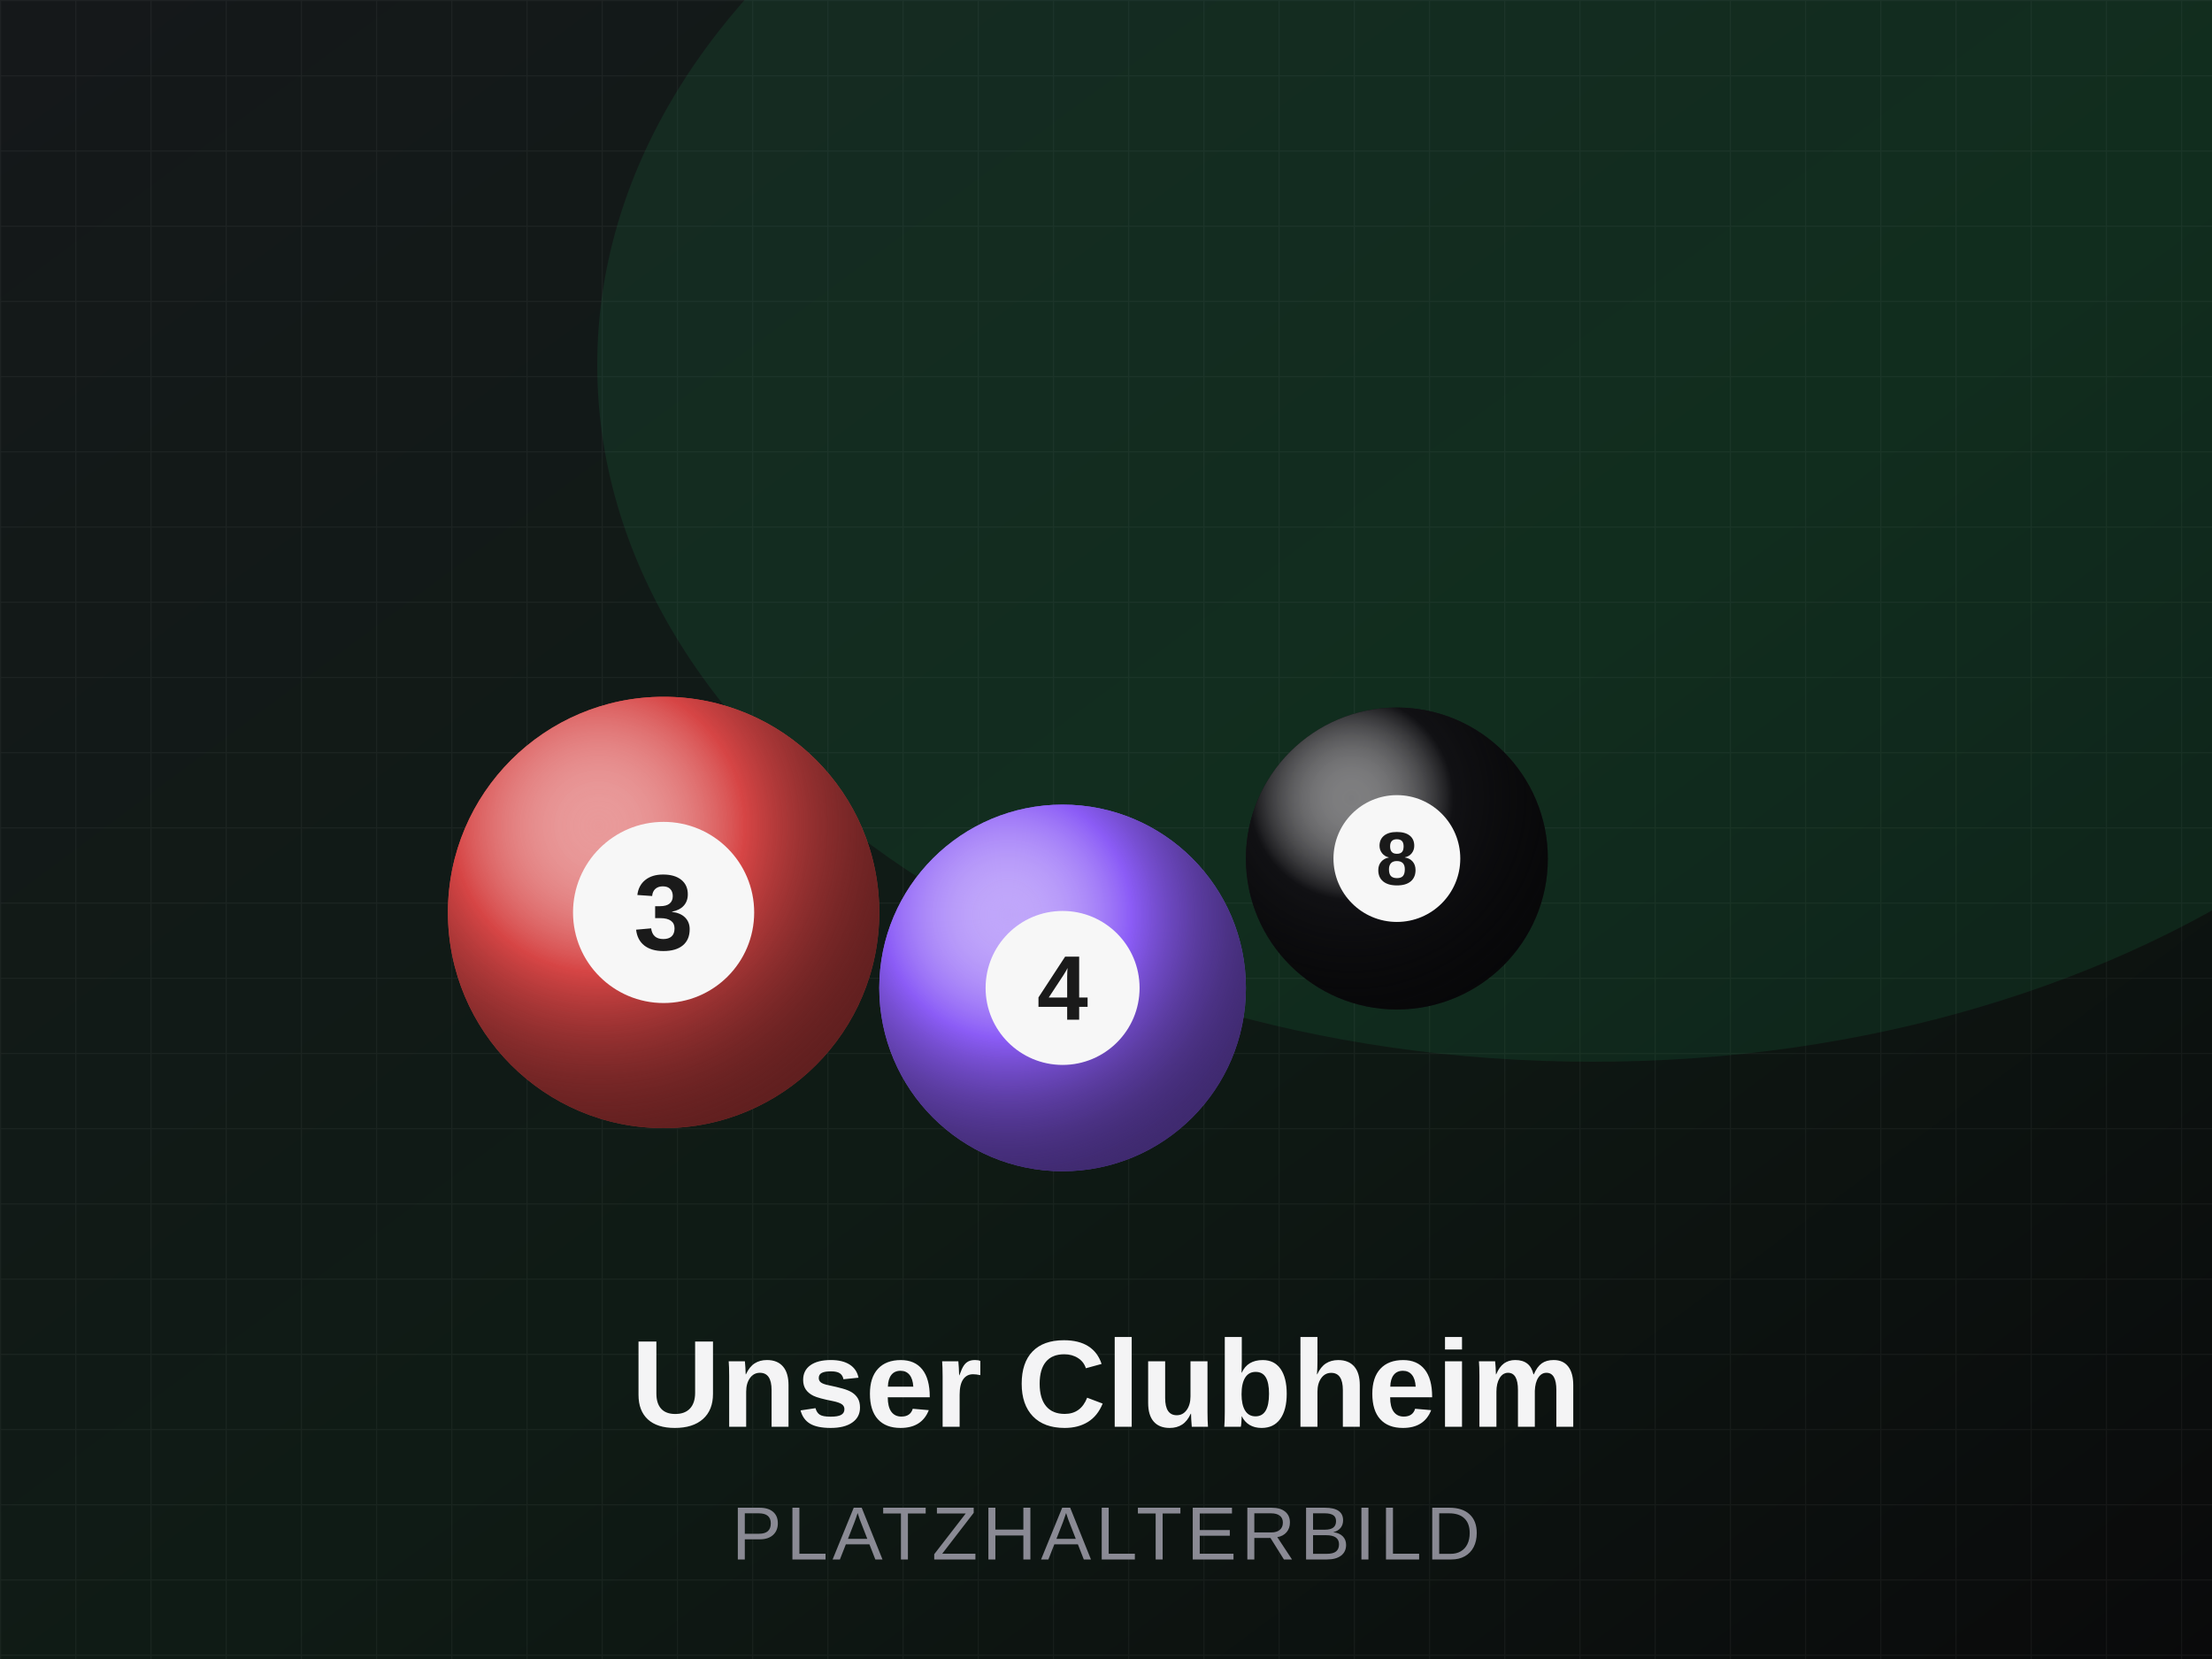
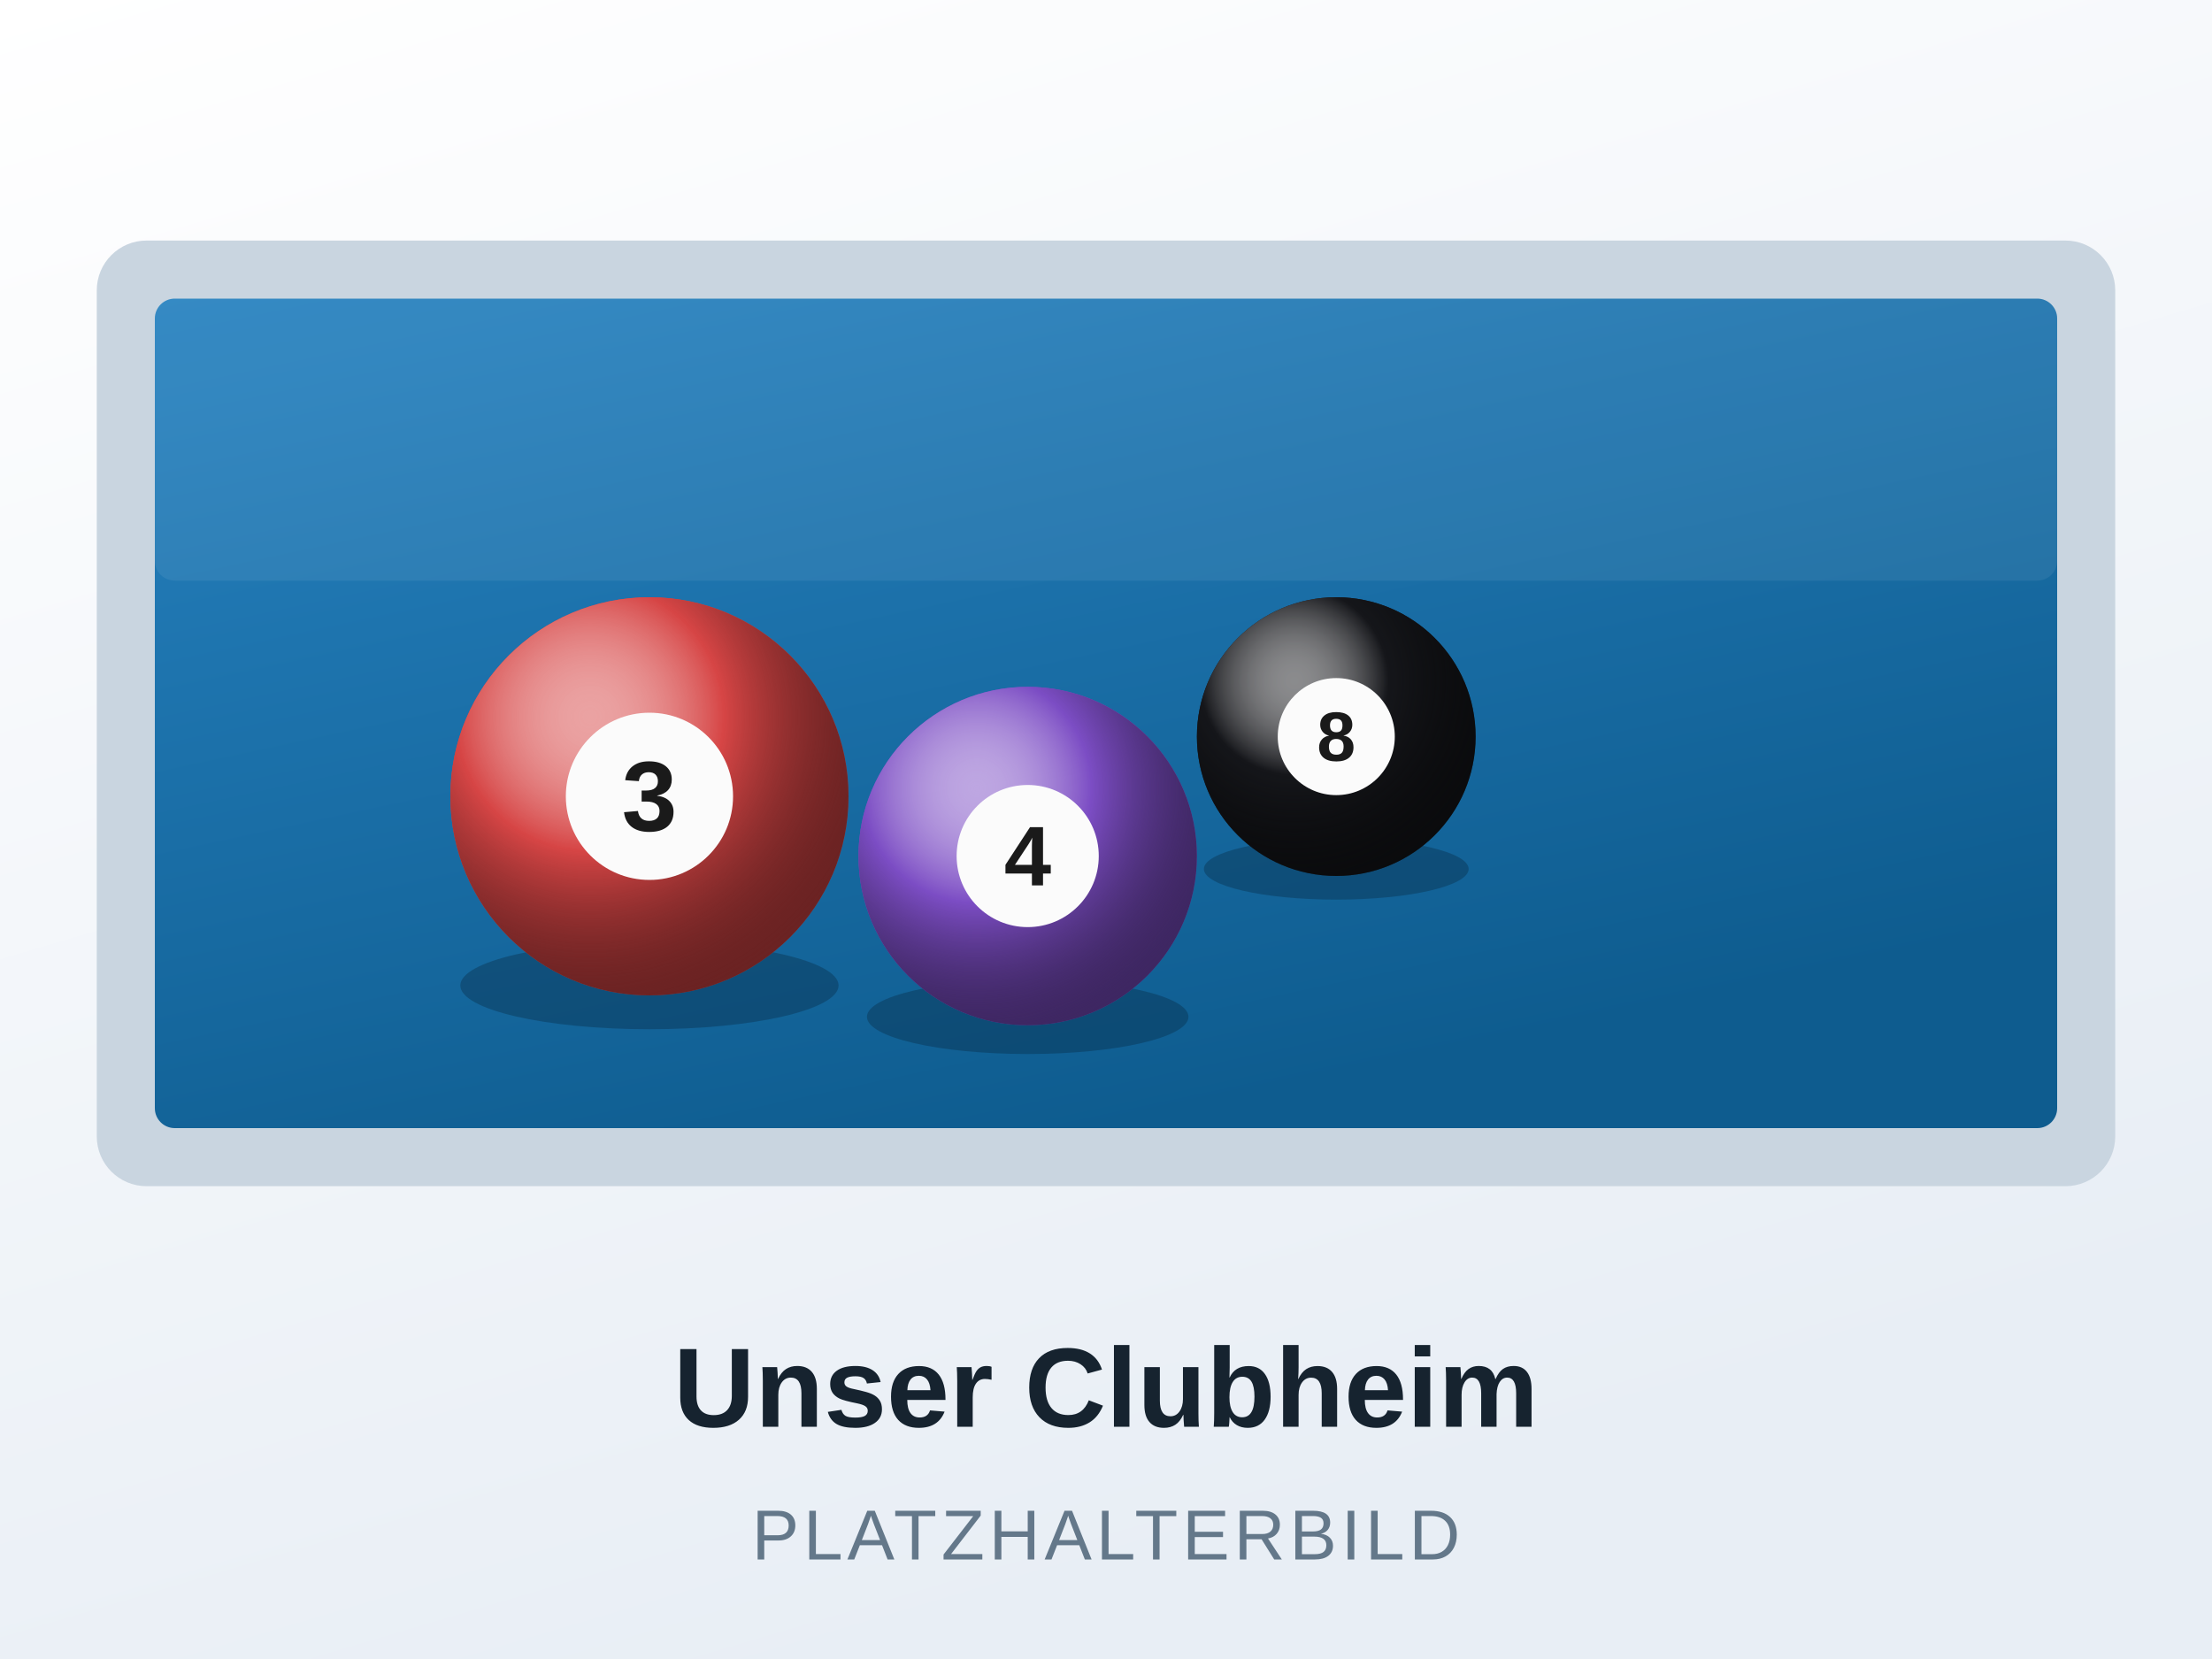
<svg xmlns="http://www.w3.org/2000/svg" viewBox="0 0 1000 750" width="1000" height="750" role="img" aria-label="Unser Clubheim">
  <defs>
-     <linearGradient id="bg" x1="0" y1="0" x2="1" y2="1">
-       <stop offset="0%" stop-color="#15181a" />
-       <stop offset="55%" stop-color="#0f1b15" />
-       <stop offset="100%" stop-color="#0a0a0b" />
+     <linearGradient id="bg" x1="0" y1="0" x2="0.4" y2="1">
+       <stop offset="0%" stop-color="#ffffff" />
+       <stop offset="100%" stop-color="#e8eef5" />
    </linearGradient>
-     <pattern id="grid" width="34" height="34" patternUnits="userSpaceOnUse">
-       <path d="M34 0H0V34" fill="none" stroke="#ffffff" stroke-opacity=".045" stroke-width="1" />
-     </pattern>
+     <linearGradient id="cloth" x1="0" y1="0" x2="0.5" y2="1">
+       <stop offset="0%" stop-color="#2782c0" />
+       <stop offset="100%" stop-color="#0e5c8f" />
+     </linearGradient>
  </defs>
  <rect width="1000" height="750" fill="url(#bg)" />
-   <rect width="1000" height="750" fill="url(#grid)" />
-   <ellipse cx="720" cy="165" rx="450" ry="315" fill="#1fa463" fill-opacity=".13" />
+   <rect x="43.75" y="108.75" width="912.5" height="427.5" rx="22.5" fill="#c9d5e0" />
+   <rect x="70" y="135" width="860" height="375" rx="9" fill="url(#cloth)" />
+   <rect x="70" y="135" width="860" height="127.5" rx="9" fill="#ffffff" fill-opacity=".07" />
  <defs>
    <radialGradient id="g7" cx="35%" cy="30%" r="75%">
-       <stop offset="0%" stop-color="#ffffff" stop-opacity=".45" />
+       <stop offset="0%" stop-color="#ffffff" stop-opacity=".5" />
      <stop offset="45%" stop-color="#d64545" />
-       <stop offset="100%" stop-color="#000000" stop-opacity=".55" />
+       <stop offset="100%" stop-color="#000000" stop-opacity=".5" />
    </radialGradient>
    <clipPath id="clip7">
-       <circle cx="300" cy="412.5" r="97.5" />
+       <circle cx="293.6" cy="360" r="90" />
    </clipPath>
  </defs>
-   <circle cx="300" cy="412.5" r="97.5" fill="#d64545" />
-   <circle cx="300" cy="412.5" r="97.5" fill="url(#g7)" />
-   <circle cx="300" cy="412.5" r="40.95" fill="#f7f7f7" />
-   <text x="300" y="412.5" fill="#1a1a1a" font-family="Segoe UI, Arial, sans-serif" font-size="48.75" font-weight="700" text-anchor="middle" dominant-baseline="central">3</text>
+   <ellipse cx="293.6" cy="445.5" rx="85.5" ry="19.8" fill="#06263d" fill-opacity=".35" />
+   <circle cx="293.6" cy="360" r="90" fill="#d64545" />
+   <circle cx="293.6" cy="360" r="90" fill="url(#g7)" />
+   <circle cx="293.6" cy="360" r="37.8" fill="#fbfbfb" />
+   <text x="293.6" y="360" fill="#1a1a1a" font-family="Segoe UI, Arial, sans-serif" font-size="45" font-weight="700" text-anchor="middle" dominant-baseline="central">3</text>
  <defs>
    <radialGradient id="g8" cx="35%" cy="30%" r="75%">
-       <stop offset="0%" stop-color="#ffffff" stop-opacity=".45" />
-       <stop offset="45%" stop-color="#8b5cf6" />
-       <stop offset="100%" stop-color="#000000" stop-opacity=".55" />
+       <stop offset="0%" stop-color="#ffffff" stop-opacity=".5" />
+       <stop offset="45%" stop-color="#7c4dc4" />
+       <stop offset="100%" stop-color="#000000" stop-opacity=".5" />
    </radialGradient>
    <clipPath id="clip8">
-       <circle cx="480.375" cy="446.625" r="82.875" />
+       <circle cx="464.6" cy="387" r="76.5" />
    </clipPath>
  </defs>
-   <circle cx="480.375" cy="446.625" r="82.875" fill="#8b5cf6" />
-   <circle cx="480.375" cy="446.625" r="82.875" fill="url(#g8)" />
-   <circle cx="480.375" cy="446.625" r="34.807" fill="#f7f7f7" />
-   <text x="480.375" y="446.625" fill="#1a1a1a" font-family="Segoe UI, Arial, sans-serif" font-size="41.438" font-weight="700" text-anchor="middle" dominant-baseline="central">4</text>
+   <ellipse cx="464.6" cy="459.675" rx="72.675" ry="16.83" fill="#06263d" fill-opacity=".35" />
+   <circle cx="464.6" cy="387" r="76.5" fill="#7c4dc4" />
+   <circle cx="464.6" cy="387" r="76.5" fill="url(#g8)" />
+   <circle cx="464.6" cy="387" r="32.13" fill="#fbfbfb" />
+   <text x="464.6" y="387" fill="#1a1a1a" font-family="Segoe UI, Arial, sans-serif" font-size="38.25" font-weight="700" text-anchor="middle" dominant-baseline="central">4</text>
  <defs>
    <radialGradient id="g9" cx="35%" cy="30%" r="75%">
-       <stop offset="0%" stop-color="#ffffff" stop-opacity=".45" />
-       <stop offset="45%" stop-color="#111114" />
-       <stop offset="100%" stop-color="#000000" stop-opacity=".55" />
+       <stop offset="0%" stop-color="#ffffff" stop-opacity=".5" />
+       <stop offset="45%" stop-color="#15161a" />
+       <stop offset="100%" stop-color="#000000" stop-opacity=".5" />
    </radialGradient>
    <clipPath id="clip9">
-       <circle cx="631.5" cy="388.125" r="68.25" />
+       <circle cx="604.1" cy="333" r="63" />
    </clipPath>
  </defs>
-   <circle cx="631.5" cy="388.125" r="68.25" fill="#111114" />
-   <circle cx="631.5" cy="388.125" r="68.25" fill="url(#g9)" />
-   <circle cx="631.5" cy="388.125" r="28.665" fill="#f7f7f7" />
-   <text x="631.5" y="388.125" fill="#1a1a1a" font-family="Segoe UI, Arial, sans-serif" font-size="34.125" font-weight="700" text-anchor="middle" dominant-baseline="central">8</text>
+   <ellipse cx="604.1" cy="392.85" rx="59.85" ry="13.86" fill="#06263d" fill-opacity=".35" />
+   <circle cx="604.1" cy="333" r="63" fill="#15161a" />
+   <circle cx="604.1" cy="333" r="63" fill="url(#g9)" />
+   <circle cx="604.1" cy="333" r="26.46" fill="#fbfbfb" />
+   <text x="604.1" y="333" fill="#1a1a1a" font-family="Segoe UI, Arial, sans-serif" font-size="31.5" font-weight="700" text-anchor="middle" dominant-baseline="central">8</text>
  <g font-family="Segoe UI, Arial, sans-serif" text-anchor="middle">
-     <text x="500" y="645" fill="#f4f4f5" font-size="56" font-weight="700">Unser Clubheim</text>
-     <text x="500" y="705" fill="#8a8a94" font-size="34" letter-spacing="2">PLATZHALTERBILD</text>
+     <text x="500" y="645" fill="#16232f" font-size="51" font-weight="700">Unser Clubheim</text>
+     <text x="500" y="705" fill="#64788a" font-size="32" letter-spacing="2">PLATZHALTERBILD</text>
  </g>
</svg>
